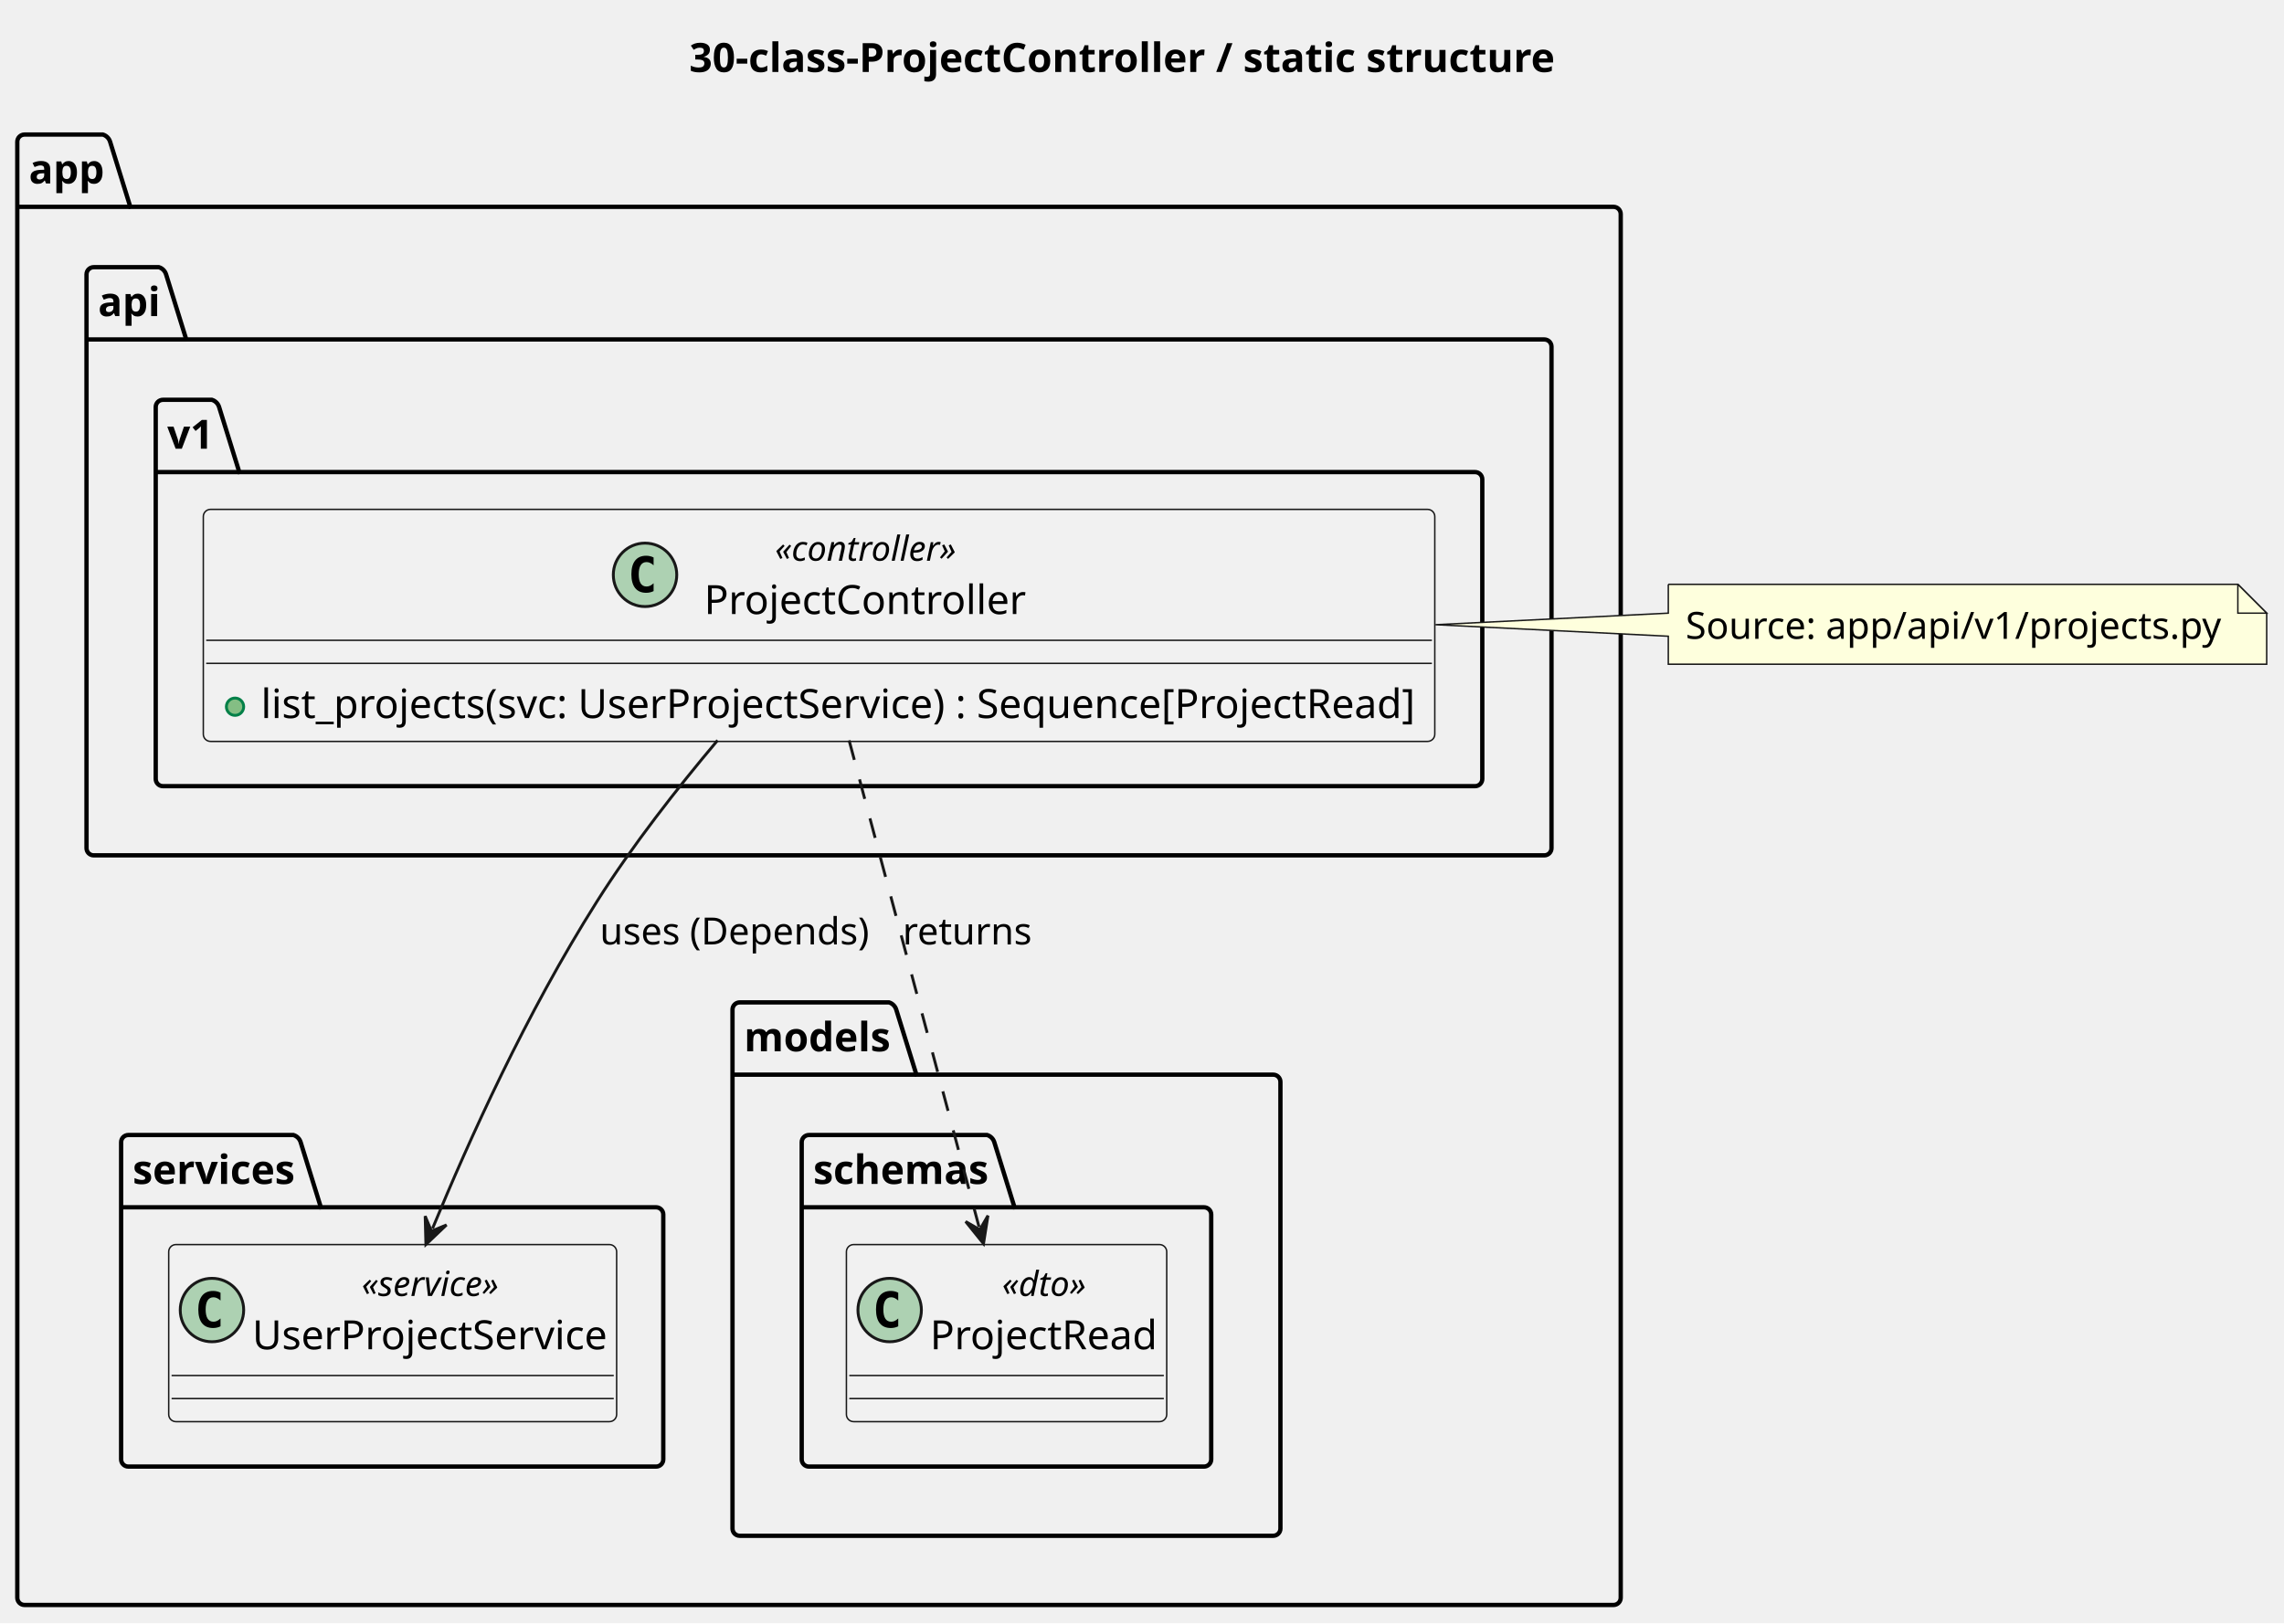
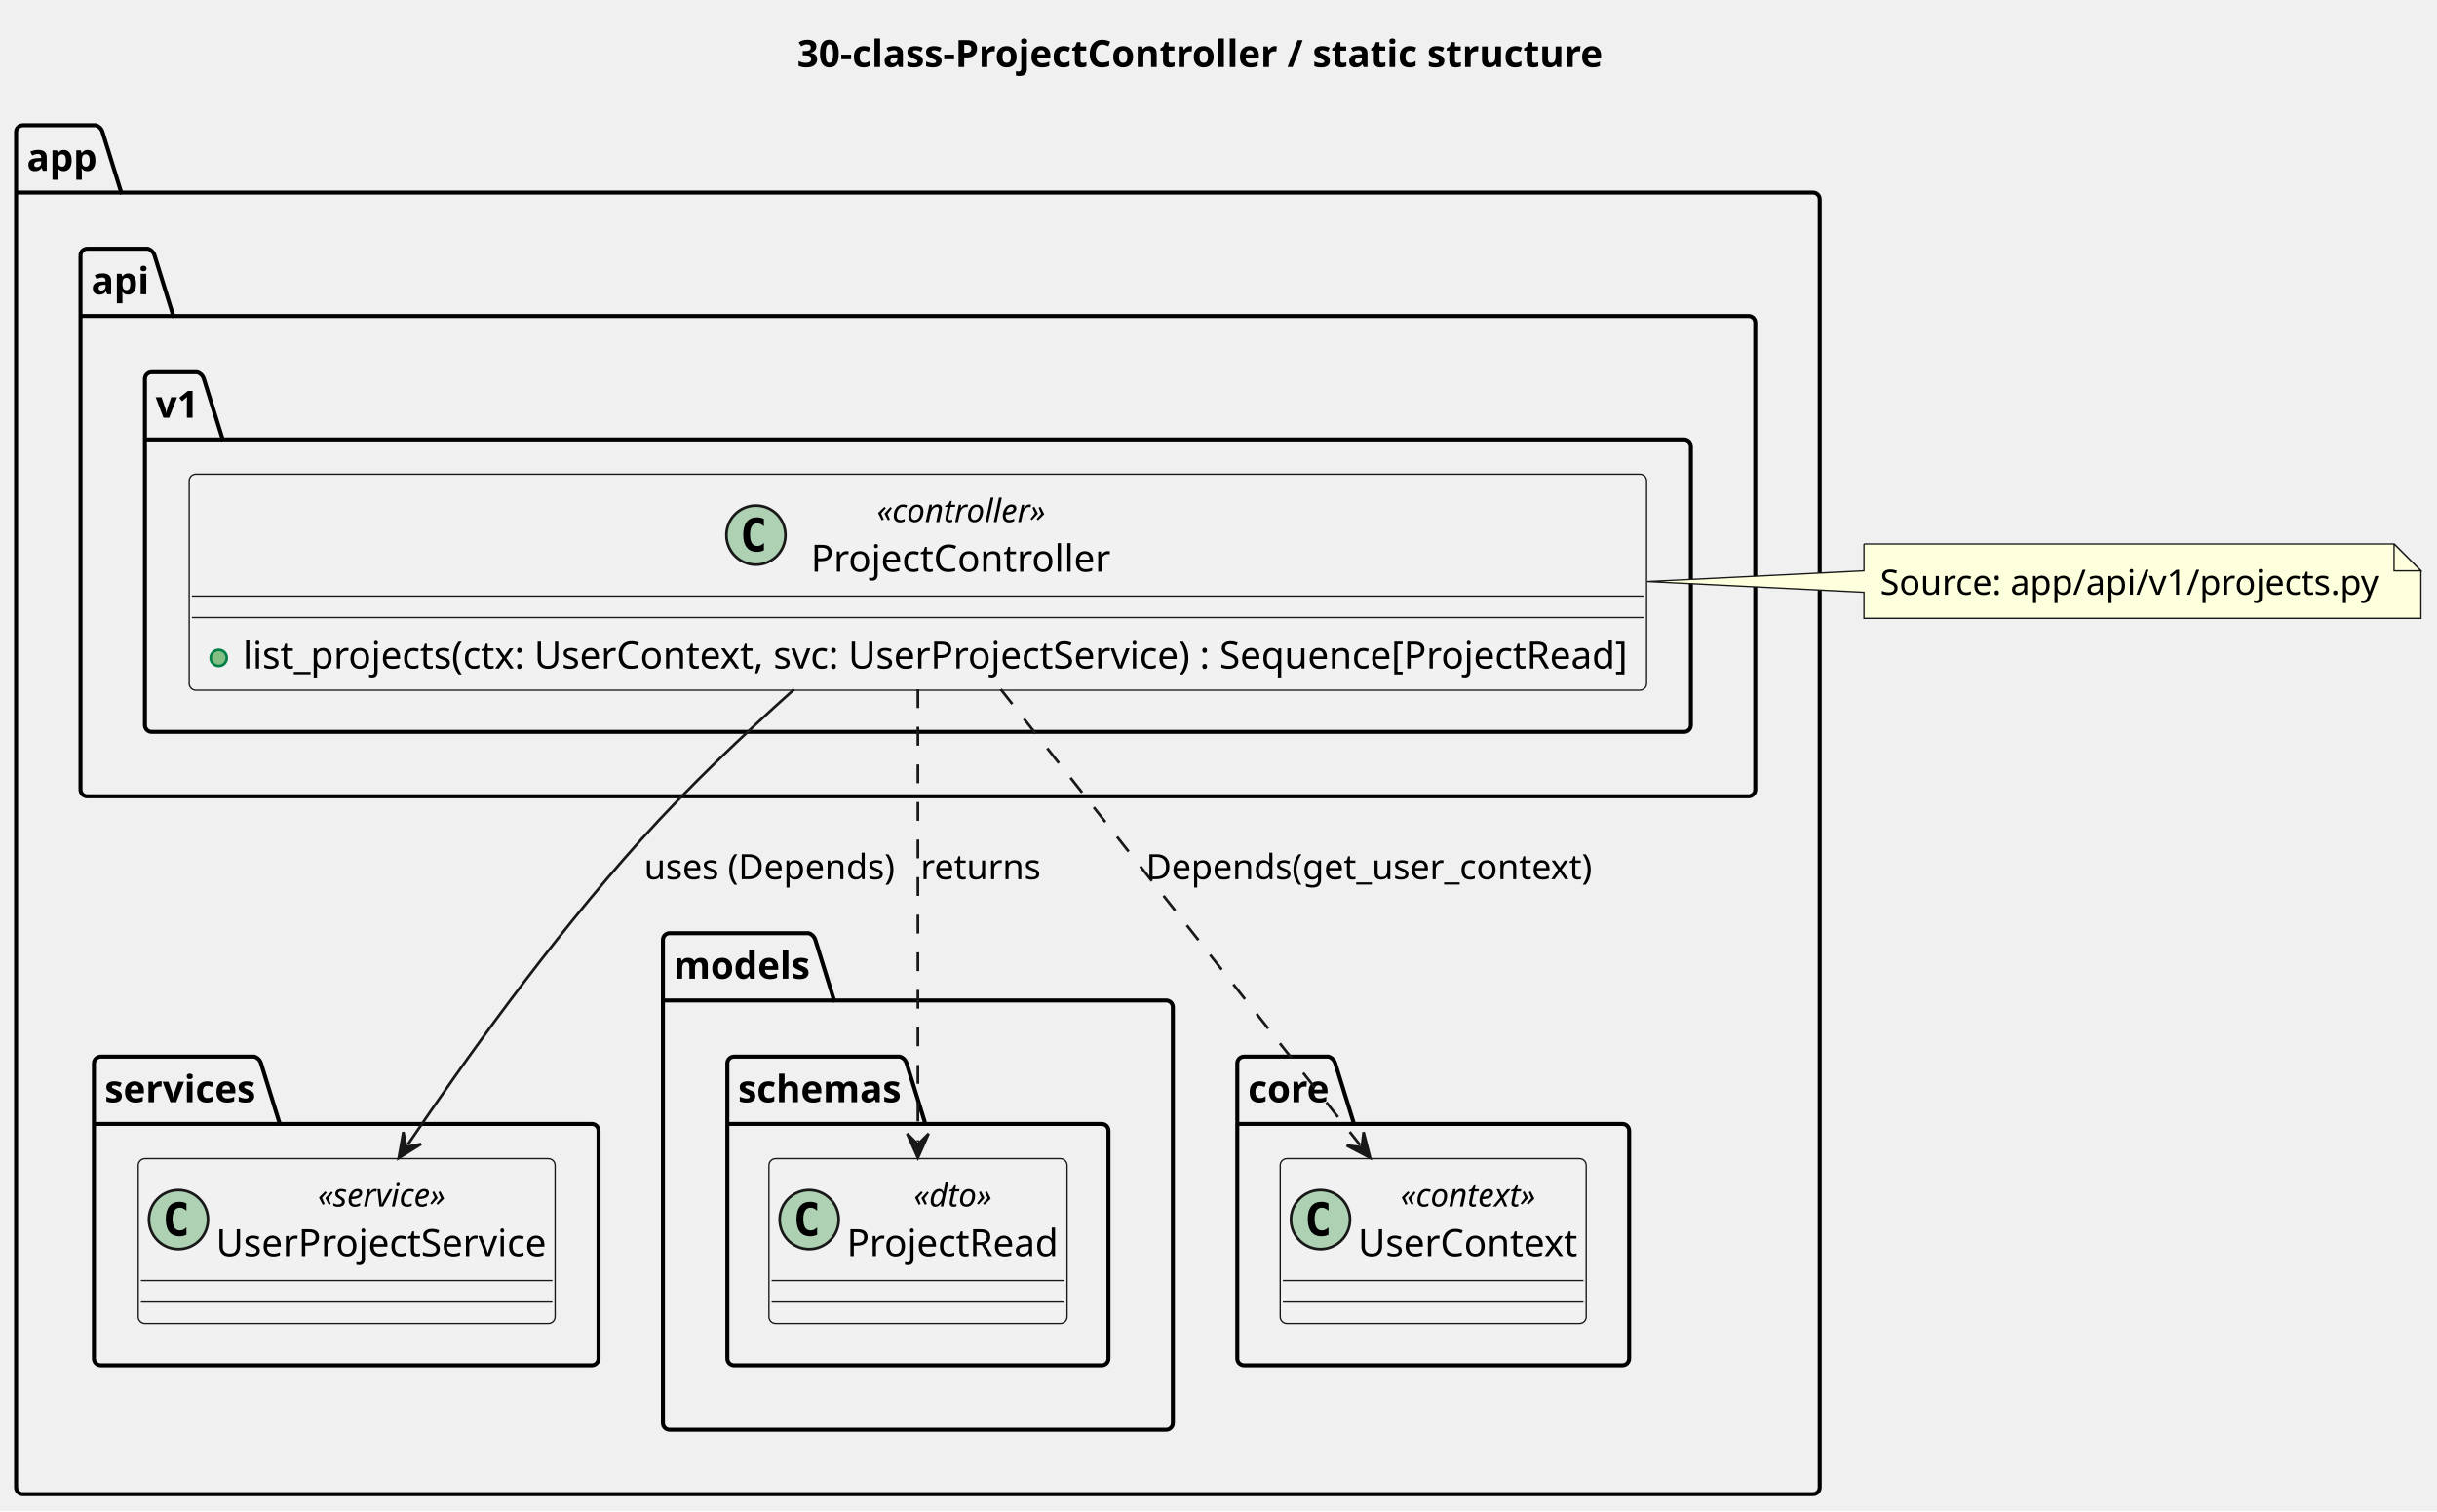
- <svg xmlns="http://www.w3.org/2000/svg" contentStyleType="text/css" data-diagram-type="CLASS" height="563px" preserveAspectRatio="none" style="width:792px;height:563px;background:#F0F0F0;" version="1.1" viewBox="0 0 792 563" width="792px" zoomAndPan="magnify">
+ <svg xmlns="http://www.w3.org/2000/svg" contentStyleType="text/css" data-diagram-type="CLASS" height="563px" preserveAspectRatio="none" style="width:908px;height:563px;background:#F0F0F0;" version="1.1" viewBox="0 0 908 563" width="908px" zoomAndPan="magnify">
  <defs />
  <g>
-     <rect fill="#F0F0F0" height="563" style="stroke:none;stroke-width:1;" width="792" x="0" y="0" />
-     <g class="title" data-source-line="1">
-       <text fill="#000000" font-family="sans-serif" font-size="14" font-weight="bold" lengthAdjust="spacing" textLength="300.971" x="239.014" y="24.966">30-class-ProjectController / static structure</text>
+     <rect fill="#F0F0F0" height="563" style="stroke:none;stroke-width:1;" width="908" x="0" y="0" />
+     <g class="title" data-source-line="2">
+       <text fill="#000000" font-family="sans-serif" font-size="14" font-weight="bold" lengthAdjust="spacing" textLength="300.971" x="297.014" y="24.966">30-class-ProjectController / static structure</text>
    </g>
-     <g class="cluster" data-entity="app" data-source-line="5" data-uid="ent0004" id="cluster_app">
-       <path d="M8.5,46.67 L35.68,46.67 A3.75,3.75 0 0 1 38.18,49.17 L45.18,71.738 L559.5,71.738 A2.5,2.5 0 0 1 562,74.238 L562,554.17 A2.5,2.5 0 0 1 559.5,556.67 L8.5,556.67 A2.5,2.5 0 0 1 6,554.17 L6,49.17 A2.5,2.5 0 0 1 8.5,46.67" fill="none" style="stroke:#000000;stroke-width:1.5;" />
+     <g class="cluster" data-entity="app" data-source-line="6" data-uid="ent0004" id="cluster_app">
+       <path d="M8.5,46.67 L35.68,46.67 A3.75,3.75 0 0 1 38.18,49.17 L45.18,71.738 L675.5,71.738 A2.5,2.5 0 0 1 678,74.238 L678,554.17 A2.5,2.5 0 0 1 675.5,556.67 L8.5,556.67 A2.5,2.5 0 0 1 6,554.17 L6,49.17 A2.5,2.5 0 0 1 8.5,46.67" fill="none" style="stroke:#000000;stroke-width:1.5;" />
      <line style="stroke:#000000;stroke-width:1.5;" x1="6" x2="45.18" y1="71.738" y2="71.738" />
      <text fill="#000000" font-family="sans-serif" font-size="14" font-weight="bold" lengthAdjust="spacing" textLength="26.18" x="10" y="63.636">app</text>
    </g>
-     <g class="cluster" data-entity="api" data-source-line="5" data-uid="ent0005" id="cluster_api">
-       <path d="M32.5,92.67 L55.088,92.67 A3.75,3.75 0 0 1 57.588,95.17 L64.588,117.738 L535.5,117.738 A2.5,2.5 0 0 1 538,120.238 L538,294.17 A2.5,2.5 0 0 1 535.5,296.67 L32.5,296.67 A2.5,2.5 0 0 1 30,294.17 L30,95.17 A2.5,2.5 0 0 1 32.5,92.67" fill="none" style="stroke:#000000;stroke-width:1.5;" />
+     <g class="cluster" data-entity="api" data-source-line="6" data-uid="ent0005" id="cluster_api">
+       <path d="M32.5,92.67 L55.088,92.67 A3.75,3.75 0 0 1 57.588,95.17 L64.588,117.738 L651.5,117.738 A2.5,2.5 0 0 1 654,120.238 L654,294.17 A2.5,2.5 0 0 1 651.5,296.67 L32.5,296.67 A2.5,2.5 0 0 1 30,294.17 L30,95.17 A2.5,2.5 0 0 1 32.5,92.67" fill="none" style="stroke:#000000;stroke-width:1.5;" />
      <line style="stroke:#000000;stroke-width:1.5;" x1="30" x2="64.588" y1="117.738" y2="117.738" />
      <text fill="#000000" font-family="sans-serif" font-size="14" font-weight="bold" lengthAdjust="spacing" textLength="21.588" x="34" y="109.636">api</text>
    </g>
-     <g class="cluster" data-entity="v1" data-source-line="4" data-uid="ent0002" id="cluster_v1">
-       <path d="M56.5,138.67 L73.474,138.67 A3.75,3.75 0 0 1 75.974,141.17 L82.974,163.738 L511.5,163.738 A2.5,2.5 0 0 1 514,166.238 L514,270.17 A2.5,2.5 0 0 1 511.5,272.67 L56.5,272.67 A2.5,2.5 0 0 1 54,270.17 L54,141.17 A2.5,2.5 0 0 1 56.5,138.67" fill="none" style="stroke:#000000;stroke-width:1.5;" />
+     <g class="cluster" data-entity="v1" data-source-line="5" data-uid="ent0002" id="cluster_v1">
+       <path d="M56.5,138.67 L73.474,138.67 A3.75,3.75 0 0 1 75.974,141.17 L82.974,163.738 L627.5,163.738 A2.5,2.5 0 0 1 630,166.238 L630,270.17 A2.5,2.5 0 0 1 627.5,272.67 L56.5,272.67 A2.5,2.5 0 0 1 54,270.17 L54,141.17 A2.5,2.5 0 0 1 56.5,138.67" fill="none" style="stroke:#000000;stroke-width:1.5;" />
      <line style="stroke:#000000;stroke-width:1.5;" x1="54" x2="82.974" y1="163.738" y2="163.738" />
      <text fill="#000000" font-family="sans-serif" font-size="14" font-weight="bold" lengthAdjust="spacing" textLength="15.974" x="58" y="155.636">v1</text>
    </g>
-     <g class="cluster" data-entity="services" data-source-line="10" data-uid="ent0006" id="cluster_services">
-       <path d="M44.5,393.67 L101.752,393.67 A3.75,3.75 0 0 1 104.252,396.17 L111.252,418.738 L227.5,418.738 A2.5,2.5 0 0 1 230,421.238 L230,506.17 A2.5,2.5 0 0 1 227.5,508.67 L44.5,508.67 A2.5,2.5 0 0 1 42,506.17 L42,396.17 A2.5,2.5 0 0 1 44.5,393.67" fill="none" style="stroke:#000000;stroke-width:1.5;" />
-       <line style="stroke:#000000;stroke-width:1.5;" x1="42" x2="111.252" y1="418.738" y2="418.738" />
-       <text fill="#000000" font-family="sans-serif" font-size="14" font-weight="bold" lengthAdjust="spacing" textLength="56.252" x="46" y="410.636">services</text>
+     <g class="cluster" data-entity="services" data-source-line="11" data-uid="ent0006" id="cluster_services">
+       <path d="M37.5,393.67 L94.752,393.67 A3.75,3.75 0 0 1 97.252,396.17 L104.252,418.738 L220.5,418.738 A2.5,2.5 0 0 1 223,421.238 L223,506.17 A2.5,2.5 0 0 1 220.5,508.67 L37.5,508.67 A2.5,2.5 0 0 1 35,506.17 L35,396.17 A2.5,2.5 0 0 1 37.5,393.67" fill="none" style="stroke:#000000;stroke-width:1.5;" />
+       <line style="stroke:#000000;stroke-width:1.5;" x1="35" x2="104.252" y1="418.738" y2="418.738" />
+       <text fill="#000000" font-family="sans-serif" font-size="14" font-weight="bold" lengthAdjust="spacing" textLength="56.252" x="39" y="410.636">services</text>
    </g>
-     <g class="cluster" data-entity="models" data-source-line="15" data-uid="ent0010" id="cluster_models">
-       <path d="M256.5,347.67 L308.278,347.67 A3.75,3.75 0 0 1 310.778,350.17 L317.778,372.738 L441.5,372.738 A2.5,2.5 0 0 1 444,375.238 L444,530.17 A2.5,2.5 0 0 1 441.5,532.67 L256.5,532.67 A2.5,2.5 0 0 1 254,530.17 L254,350.17 A2.5,2.5 0 0 1 256.5,347.67" fill="none" style="stroke:#000000;stroke-width:1.5;" />
-       <line style="stroke:#000000;stroke-width:1.5;" x1="254" x2="317.778" y1="372.738" y2="372.738" />
-       <text fill="#000000" font-family="sans-serif" font-size="14" font-weight="bold" lengthAdjust="spacing" textLength="50.778" x="258" y="364.636">models</text>
+     <g class="cluster" data-entity="models" data-source-line="16" data-uid="ent0010" id="cluster_models">
+       <path d="M249.5,347.67 L301.278,347.67 A3.75,3.75 0 0 1 303.778,350.17 L310.778,372.738 L434.5,372.738 A2.5,2.5 0 0 1 437,375.238 L437,530.17 A2.5,2.5 0 0 1 434.5,532.67 L249.5,532.67 A2.5,2.5 0 0 1 247,530.17 L247,350.17 A2.5,2.5 0 0 1 249.5,347.67" fill="none" style="stroke:#000000;stroke-width:1.5;" />
+       <line style="stroke:#000000;stroke-width:1.5;" x1="247" x2="310.778" y1="372.738" y2="372.738" />
+       <text fill="#000000" font-family="sans-serif" font-size="14" font-weight="bold" lengthAdjust="spacing" textLength="50.778" x="251" y="364.636">models</text>
    </g>
-     <g class="cluster" data-entity="schemas" data-source-line="14" data-uid="ent0008" id="cluster_schemas">
-       <path d="M280.5,393.67 L342.288,393.67 A3.75,3.75 0 0 1 344.788,396.17 L351.788,418.738 L417.5,418.738 A2.5,2.5 0 0 1 420,421.238 L420,506.17 A2.5,2.5 0 0 1 417.5,508.67 L280.5,508.67 A2.5,2.5 0 0 1 278,506.17 L278,396.17 A2.5,2.5 0 0 1 280.5,393.67" fill="none" style="stroke:#000000;stroke-width:1.5;" />
-       <line style="stroke:#000000;stroke-width:1.5;" x1="278" x2="351.788" y1="418.738" y2="418.738" />
-       <text fill="#000000" font-family="sans-serif" font-size="14" font-weight="bold" lengthAdjust="spacing" textLength="60.788" x="282" y="410.636">schemas</text>
+     <g class="cluster" data-entity="schemas" data-source-line="15" data-uid="ent0008" id="cluster_schemas">
+       <path d="M273.5,393.67 L335.288,393.67 A3.75,3.75 0 0 1 337.788,396.17 L344.788,418.738 L410.5,418.738 A2.5,2.5 0 0 1 413,421.238 L413,506.17 A2.5,2.5 0 0 1 410.5,508.67 L273.5,508.67 A2.5,2.5 0 0 1 271,506.17 L271,396.17 A2.5,2.5 0 0 1 273.5,393.67" fill="none" style="stroke:#000000;stroke-width:1.5;" />
+       <line style="stroke:#000000;stroke-width:1.5;" x1="271" x2="344.788" y1="418.738" y2="418.738" />
+       <text fill="#000000" font-family="sans-serif" font-size="14" font-weight="bold" lengthAdjust="spacing" textLength="60.788" x="275" y="410.636">schemas</text>
    </g>
-     <g class="entity" data-entity="ProjectController" data-source-line="5" data-uid="ent0003" id="entity_ProjectController">
-       <rect fill="#F1F1F1" height="80.48" rx="2.5" ry="2.5" style="stroke:#181818;stroke-width:0.5;" width="427.029" x="70.5" y="176.67" />
-       <ellipse cx="223.673" cy="199.376" fill="#ADD1B2" rx="11" ry="11" style="stroke:#181818;stroke-width:1;" />
-       <path d="M226.642,205.017 Q226.064,205.313 225.423,205.454 Q224.783,205.61 224.08,205.61 Q221.58,205.61 220.252,203.97 Q218.939,202.313 218.939,199.188 Q218.939,196.063 220.252,194.407 Q221.58,192.751 224.08,192.751 Q224.783,192.751 225.423,192.907 Q226.08,193.063 226.642,193.36 L226.642,196.079 Q226.017,195.501 225.423,195.235 Q224.83,194.954 224.205,194.954 Q222.861,194.954 222.173,196.032 Q221.486,197.095 221.486,199.188 Q221.486,201.282 222.173,202.36 Q222.861,203.423 224.205,203.423 Q224.83,203.423 225.423,203.157 Q226.017,202.876 226.642,202.298 L226.642,205.017 Z " fill="#000000" />
-       <text fill="#000000" font-family="sans-serif" font-size="12" font-style="italic" lengthAdjust="spacing" textLength="63.06" x="268.734" y="194.498">«controller»</text>
-       <text fill="#000000" font-family="sans-serif" font-size="14" lengthAdjust="spacing" textLength="112.182" x="244.173" y="212.98">ProjectController</text>
-       <line style="stroke:#181818;stroke-width:0.5;" x1="71.5" x2="496.529" y1="222.082" y2="222.082" />
-       <line style="stroke:#181818;stroke-width:0.5;" x1="71.5" x2="496.529" y1="230.082" y2="230.082" />
+     <g class="cluster" data-entity="core" data-source-line="19" data-uid="ent0011" id="cluster_core">
+       <path d="M463.5,393.67 L494.992,393.67 A3.75,3.75 0 0 1 497.492,396.17 L504.492,418.738 L604.5,418.738 A2.5,2.5 0 0 1 607,421.238 L607,506.17 A2.5,2.5 0 0 1 604.5,508.67 L463.5,508.67 A2.5,2.5 0 0 1 461,506.17 L461,396.17 A2.5,2.5 0 0 1 463.5,393.67" fill="none" style="stroke:#000000;stroke-width:1.5;" />
+       <line style="stroke:#000000;stroke-width:1.5;" x1="461" x2="504.492" y1="418.738" y2="418.738" />
+       <text fill="#000000" font-family="sans-serif" font-size="14" font-weight="bold" lengthAdjust="spacing" textLength="30.492" x="465" y="410.636">core</text>
+     </g>
+     <g class="entity" data-entity="ProjectController" data-source-line="6" data-uid="ent0003" id="entity_ProjectController">
+       <rect fill="#F1F1F1" height="80.48" rx="2.5" ry="2.5" style="stroke:#181818;stroke-width:0.5;" width="542.99" x="70.5" y="176.67" />
+       <ellipse cx="281.654" cy="199.376" fill="#ADD1B2" rx="11" ry="11" style="stroke:#181818;stroke-width:1;" />
+       <path d="M284.623,205.017 Q284.045,205.313 283.404,205.454 Q282.764,205.61 282.06,205.61 Q279.56,205.61 278.232,203.97 Q276.92,202.313 276.92,199.188 Q276.92,196.063 278.232,194.407 Q279.56,192.751 282.06,192.751 Q282.764,192.751 283.404,192.907 Q284.06,193.063 284.623,193.36 L284.623,196.079 Q283.998,195.501 283.404,195.235 Q282.81,194.954 282.185,194.954 Q280.842,194.954 280.154,196.032 Q279.467,197.095 279.467,199.188 Q279.467,201.282 280.154,202.36 Q280.842,203.423 282.185,203.423 Q282.81,203.423 283.404,203.157 Q283.998,202.876 284.623,202.298 L284.623,205.017 Z " fill="#000000" />
+       <text fill="#000000" font-family="sans-serif" font-size="12" font-style="italic" lengthAdjust="spacing" textLength="63.06" x="326.715" y="194.498">«controller»</text>
+       <text fill="#000000" font-family="sans-serif" font-size="14" lengthAdjust="spacing" textLength="112.182" x="302.154" y="212.98">ProjectController</text>
+       <line style="stroke:#181818;stroke-width:0.5;" x1="71.5" x2="612.49" y1="222.082" y2="222.082" />
+       <line style="stroke:#181818;stroke-width:0.5;" x1="71.5" x2="612.49" y1="230.082" y2="230.082" />
      <ellipse cx="81.5" cy="245.116" fill="#84BE84" rx="3" ry="3" style="stroke:#038048;stroke-width:1;" />
-       <text fill="#000000" font-family="sans-serif" font-size="14" lengthAdjust="spacing" textLength="401.029" x="90.5" y="249.048">list_projects(svc: UserProjectService) : Sequence[ProjectRead]</text>
+       <text fill="#000000" font-family="sans-serif" font-size="14" lengthAdjust="spacing" textLength="516.99" x="90.5" y="249.048">list_projects(ctx: UserContext, svc: UserProjectService) : Sequence[ProjectRead]</text>
    </g>
-     <g class="entity" data-entity="UserProjectService" data-source-line="11" data-uid="ent0007" id="entity_UserProjectService">
-       <rect fill="#F1F1F1" height="61.412" rx="2.5" ry="2.5" style="stroke:#181818;stroke-width:0.5;" width="155.326" x="58.5" y="431.67" />
-       <ellipse cx="73.5" cy="454.376" fill="#ADD1B2" rx="11" ry="11" style="stroke:#181818;stroke-width:1;" />
-       <path d="M76.469,460.017 Q75.891,460.313 75.25,460.454 Q74.609,460.61 73.906,460.61 Q71.406,460.61 70.078,458.97 Q68.766,457.313 68.766,454.188 Q68.766,451.063 70.078,449.407 Q71.406,447.751 73.906,447.751 Q74.609,447.751 75.25,447.907 Q75.906,448.063 76.469,448.36 L76.469,451.079 Q75.844,450.501 75.25,450.235 Q74.656,449.954 74.031,449.954 Q72.688,449.954 72,451.032 Q71.312,452.095 71.312,454.188 Q71.312,456.282 72,457.36 Q72.688,458.423 74.031,458.423 Q74.656,458.423 75.25,458.157 Q75.844,457.876 76.469,457.298 L76.469,460.017 Z " fill="#000000" />
-       <text fill="#000000" font-family="sans-serif" font-size="12" font-style="italic" lengthAdjust="spacing" textLength="47.52" x="125.403" y="449.498">«service»</text>
-       <text fill="#000000" font-family="sans-serif" font-size="14" lengthAdjust="spacing" textLength="123.326" x="87.5" y="467.98">UserProjectService</text>
-       <line style="stroke:#181818;stroke-width:0.5;" x1="59.5" x2="212.826" y1="477.082" y2="477.082" />
-       <line style="stroke:#181818;stroke-width:0.5;" x1="59.5" x2="212.826" y1="485.082" y2="485.082" />
+     <g class="entity" data-entity="UserProjectService" data-source-line="12" data-uid="ent0007" id="entity_UserProjectService">
+       <rect fill="#F1F1F1" height="61.412" rx="2.5" ry="2.5" style="stroke:#181818;stroke-width:0.5;" width="155.326" x="51.5" y="431.67" />
+       <ellipse cx="66.5" cy="454.376" fill="#ADD1B2" rx="11" ry="11" style="stroke:#181818;stroke-width:1;" />
+       <path d="M69.469,460.017 Q68.891,460.313 68.25,460.454 Q67.609,460.61 66.906,460.61 Q64.406,460.61 63.078,458.97 Q61.766,457.313 61.766,454.188 Q61.766,451.063 63.078,449.407 Q64.406,447.751 66.906,447.751 Q67.609,447.751 68.25,447.907 Q68.906,448.063 69.469,448.36 L69.469,451.079 Q68.844,450.501 68.25,450.235 Q67.656,449.954 67.031,449.954 Q65.688,449.954 65,451.032 Q64.312,452.095 64.312,454.188 Q64.312,456.282 65,457.36 Q65.688,458.423 67.031,458.423 Q67.656,458.423 68.25,458.157 Q68.844,457.876 69.469,457.298 L69.469,460.017 Z " fill="#000000" />
+       <text fill="#000000" font-family="sans-serif" font-size="12" font-style="italic" lengthAdjust="spacing" textLength="47.52" x="118.403" y="449.498">«service»</text>
+       <text fill="#000000" font-family="sans-serif" font-size="14" lengthAdjust="spacing" textLength="123.326" x="80.5" y="467.98">UserProjectService</text>
+       <line style="stroke:#181818;stroke-width:0.5;" x1="52.5" x2="205.826" y1="477.082" y2="477.082" />
+       <line style="stroke:#181818;stroke-width:0.5;" x1="52.5" x2="205.826" y1="485.082" y2="485.082" />
    </g>
-     <g class="entity" data-entity="ProjectRead" data-source-line="15" data-uid="ent0009" id="entity_ProjectRead">
-       <rect fill="#F1F1F1" height="61.412" rx="2.5" ry="2.5" style="stroke:#181818;stroke-width:0.5;" width="111.072" x="293.5" y="431.67" />
-       <ellipse cx="308.5" cy="454.376" fill="#ADD1B2" rx="11" ry="11" style="stroke:#181818;stroke-width:1;" />
-       <path d="M311.469,460.017 Q310.891,460.313 310.25,460.454 Q309.609,460.61 308.906,460.61 Q306.406,460.61 305.078,458.97 Q303.766,457.313 303.766,454.188 Q303.766,451.063 305.078,449.407 Q306.406,447.751 308.906,447.751 Q309.609,447.751 310.25,447.907 Q310.906,448.063 311.469,448.36 L311.469,451.079 Q310.844,450.501 310.25,450.235 Q309.656,449.954 309.031,449.954 Q307.688,449.954 307,451.032 Q306.312,452.095 306.312,454.188 Q306.312,456.282 307,457.36 Q307.688,458.423 309.031,458.423 Q309.656,458.423 310.25,458.157 Q310.844,457.876 311.469,457.298 L311.469,460.017 Z " fill="#000000" />
-       <text fill="#000000" font-family="sans-serif" font-size="12" font-style="italic" lengthAdjust="spacing" textLength="29.136" x="347.468" y="449.498">«dto»</text>
-       <text fill="#000000" font-family="sans-serif" font-size="14" lengthAdjust="spacing" textLength="79.072" x="322.5" y="467.98">ProjectRead</text>
-       <line style="stroke:#181818;stroke-width:0.5;" x1="294.5" x2="403.572" y1="477.082" y2="477.082" />
-       <line style="stroke:#181818;stroke-width:0.5;" x1="294.5" x2="403.572" y1="485.082" y2="485.082" />
+     <g class="entity" data-entity="ProjectRead" data-source-line="16" data-uid="ent0009" id="entity_ProjectRead">
+       <rect fill="#F1F1F1" height="61.412" rx="2.5" ry="2.5" style="stroke:#181818;stroke-width:0.5;" width="111.072" x="286.5" y="431.67" />
+       <ellipse cx="301.5" cy="454.376" fill="#ADD1B2" rx="11" ry="11" style="stroke:#181818;stroke-width:1;" />
+       <path d="M304.469,460.017 Q303.891,460.313 303.25,460.454 Q302.609,460.61 301.906,460.61 Q299.406,460.61 298.078,458.97 Q296.766,457.313 296.766,454.188 Q296.766,451.063 298.078,449.407 Q299.406,447.751 301.906,447.751 Q302.609,447.751 303.25,447.907 Q303.906,448.063 304.469,448.36 L304.469,451.079 Q303.844,450.501 303.25,450.235 Q302.656,449.954 302.031,449.954 Q300.688,449.954 300,451.032 Q299.312,452.095 299.312,454.188 Q299.312,456.282 300,457.36 Q300.688,458.423 302.031,458.423 Q302.656,458.423 303.25,458.157 Q303.844,457.876 304.469,457.298 L304.469,460.017 Z " fill="#000000" />
+       <text fill="#000000" font-family="sans-serif" font-size="12" font-style="italic" lengthAdjust="spacing" textLength="29.136" x="340.468" y="449.498">«dto»</text>
+       <text fill="#000000" font-family="sans-serif" font-size="14" lengthAdjust="spacing" textLength="79.072" x="315.5" y="467.98">ProjectRead</text>
+       <line style="stroke:#181818;stroke-width:0.5;" x1="287.5" x2="396.572" y1="477.082" y2="477.082" />
+       <line style="stroke:#181818;stroke-width:0.5;" x1="287.5" x2="396.572" y1="485.082" y2="485.082" />
    </g>
-     <g class="entity" data-entity="GMN13" data-source-line="22" data-uid="ent0014" id="entity_GMN13">
-       <path d="M578.5,202.67 L578.5,212.67 L497.77,216.67 L578.5,220.67 L578.5,230.376 A0,0 0 0 0 578.5,230.376 L785.998,230.376 A0,0 0 0 0 785.998,230.376 L785.998,212.67 L775.998,202.67 L578.5,202.67 A0,0 0 0 0 578.5,202.67" fill="#FEFFDD" style="stroke:#181818;stroke-width:0.5;" />
-       <path d="M775.998,202.67 L775.998,212.67 L785.998,212.67 L775.998,202.67" fill="#FEFFDD" style="stroke:#181818;stroke-width:0.5;" />
-       <text fill="#000000" font-family="sans-serif" font-size="13" lengthAdjust="spacing" textLength="186.498" x="584.5" y="221.567">Source: app/api/v1/projects.py</text>
+     <g class="entity" data-entity="UserContext" data-source-line="20" data-uid="ent0012" id="entity_UserContext">
+       <rect fill="#F1F1F1" height="61.412" rx="2.5" ry="2.5" style="stroke:#181818;stroke-width:0.5;" width="113.998" x="477" y="431.67" />
+       <ellipse cx="492" cy="454.376" fill="#ADD1B2" rx="11" ry="11" style="stroke:#181818;stroke-width:1;" />
+       <path d="M494.969,460.017 Q494.391,460.313 493.75,460.454 Q493.109,460.61 492.406,460.61 Q489.906,460.61 488.578,458.97 Q487.266,457.313 487.266,454.188 Q487.266,451.063 488.578,449.407 Q489.906,447.751 492.406,447.751 Q493.109,447.751 493.75,447.907 Q494.406,448.063 494.969,448.36 L494.969,451.079 Q494.344,450.501 493.75,450.235 Q493.156,449.954 492.531,449.954 Q491.188,449.954 490.5,451.032 Q489.812,452.095 489.812,454.188 Q489.812,456.282 490.5,457.36 Q491.188,458.423 492.531,458.423 Q493.156,458.423 493.75,458.157 Q494.344,457.876 494.969,457.298 L494.969,460.017 Z " fill="#000000" />
+       <text fill="#000000" font-family="sans-serif" font-size="12" font-style="italic" lengthAdjust="spacing" textLength="50.34" x="521.829" y="449.498">«context»</text>
+       <text fill="#000000" font-family="sans-serif" font-size="14" lengthAdjust="spacing" textLength="81.998" x="506" y="467.98">UserContext</text>
+       <line style="stroke:#181818;stroke-width:0.5;" x1="478" x2="589.998" y1="477.082" y2="477.082" />
+       <line style="stroke:#181818;stroke-width:0.5;" x1="478" x2="589.998" y1="485.082" y2="485.082" />
    </g>
-     <g class="link" data-entity-1="ProjectController" data-entity-2="UserProjectService" data-source-line="18" data-uid="lnk11" id="link_ProjectController_UserProjectService">
-       <path codeLine="18" d="M248.83,256.78 C234.87,273.35 219.25,293.29 207,312.67 C182.27,351.8 162.703,395.335 149.983,426.095" fill="none" id="ProjectController-to-UserProjectService" style="stroke:#181818;stroke-width:1;" />
-       <polygon fill="#181818" points="147.69,431.64,154.826,424.851,149.601,427.019,147.433,421.794,147.69,431.64" style="stroke:#181818;stroke-width:1;" />
-       <text fill="#000000" font-family="sans-serif" font-size="13" lengthAdjust="spacing" textLength="93.405" x="208" y="327.567">uses (Depends)</text>
+     <g class="entity" data-entity="GMN16" data-source-line="28" data-uid="ent0017" id="entity_GMN16">
+       <path d="M694.5,202.67 L694.5,212.67 L613.64,216.67 L694.5,220.67 L694.5,230.376 A0,0 0 0 0 694.5,230.376 L901.998,230.376 A0,0 0 0 0 901.998,230.376 L901.998,212.67 L891.998,202.67 L694.5,202.67 A0,0 0 0 0 694.5,202.67" fill="#FEFFDD" style="stroke:#181818;stroke-width:0.5;" />
+       <path d="M891.998,202.67 L891.998,212.67 L901.998,212.67 L891.998,202.67" fill="#FEFFDD" style="stroke:#181818;stroke-width:0.5;" />
+       <text fill="#000000" font-family="sans-serif" font-size="13" lengthAdjust="spacing" textLength="186.498" x="700.5" y="221.567">Source: app/api/v1/projects.py</text>
    </g>
-     <g class="link" data-entity-1="ProjectController" data-entity-2="ProjectRead" data-source-line="19" data-uid="lnk12" id="link_ProjectController_ProjectRead">
-       <path codeLine="19" d="M294.44,256.79 C307.43,305.46 327.783,381.673 339.493,425.553" fill="none" id="ProjectController-to-ProjectRead" style="stroke:#181818;stroke-width:1;stroke-dasharray:7,7;" />
-       <polygon fill="#181818" points="341.04,431.35,342.584,421.623,339.751,426.519,334.855,423.686,341.04,431.35" style="stroke:#181818;stroke-width:1;" />
-       <text fill="#000000" font-family="sans-serif" font-size="13" lengthAdjust="spacing" textLength="45.058" x="313" y="327.567">returns</text>
+     <g class="link" data-entity-1="ProjectController" data-entity-2="UserProjectService" data-source-line="23" data-uid="lnk13" id="link_ProjectController_UserProjectService">
+       <path codeLine="23" d="M295.87,256.84 C277.43,273.34 256.47,293.21 239,312.67 C204.27,351.34 172.81,395.569 151.92,426.479" fill="none" id="ProjectController-to-UserProjectService" style="stroke:#181818;stroke-width:1;" />
+       <polygon fill="#181818" points="148.56,431.45,156.914,426.233,151.36,427.307,150.285,421.753,148.56,431.45" style="stroke:#181818;stroke-width:1;" />
+       <text fill="#000000" font-family="sans-serif" font-size="13" lengthAdjust="spacing" textLength="93.405" x="240" y="327.567">uses (Depends)</text>
+     </g>
+     <g class="link" data-entity-1="ProjectController" data-entity-2="ProjectRead" data-source-line="24" data-uid="lnk14" id="link_ProjectController_ProjectRead">
+       <path codeLine="24" d="M342,256.79 C342,305.46 342,381.47 342,425.35" fill="none" id="ProjectController-to-ProjectRead" style="stroke:#181818;stroke-width:1;stroke-dasharray:7,7;" />
+       <polygon fill="#181818" points="342,431.35,346,422.35,342,426.35,338,422.35,342,431.35" style="stroke:#181818;stroke-width:1;" />
+       <text fill="#000000" font-family="sans-serif" font-size="13" lengthAdjust="spacing" textLength="45.058" x="343" y="327.567">returns</text>
+     </g>
+     <g class="link" data-entity-1="ProjectController" data-entity-2="UserContext" data-source-line="25" data-uid="lnk15" id="link_ProjectController_UserContext">
+       <path codeLine="25" d="M372.85,256.79 C411.22,305.46 472.175,382.758 506.775,426.638" fill="none" id="ProjectController-to-UserContext" style="stroke:#181818;stroke-width:1;stroke-dasharray:7,7;" />
+       <polygon fill="#181818" points="510.49,431.35,508.058,421.806,507.394,427.424,501.776,426.759,510.49,431.35" style="stroke:#181818;stroke-width:1;" />
+       <text fill="#000000" font-family="sans-serif" font-size="13" lengthAdjust="spacing" textLength="166.465" x="427" y="327.567">Depends(get_user_context)</text>
    </g>
  </g>
</svg>
